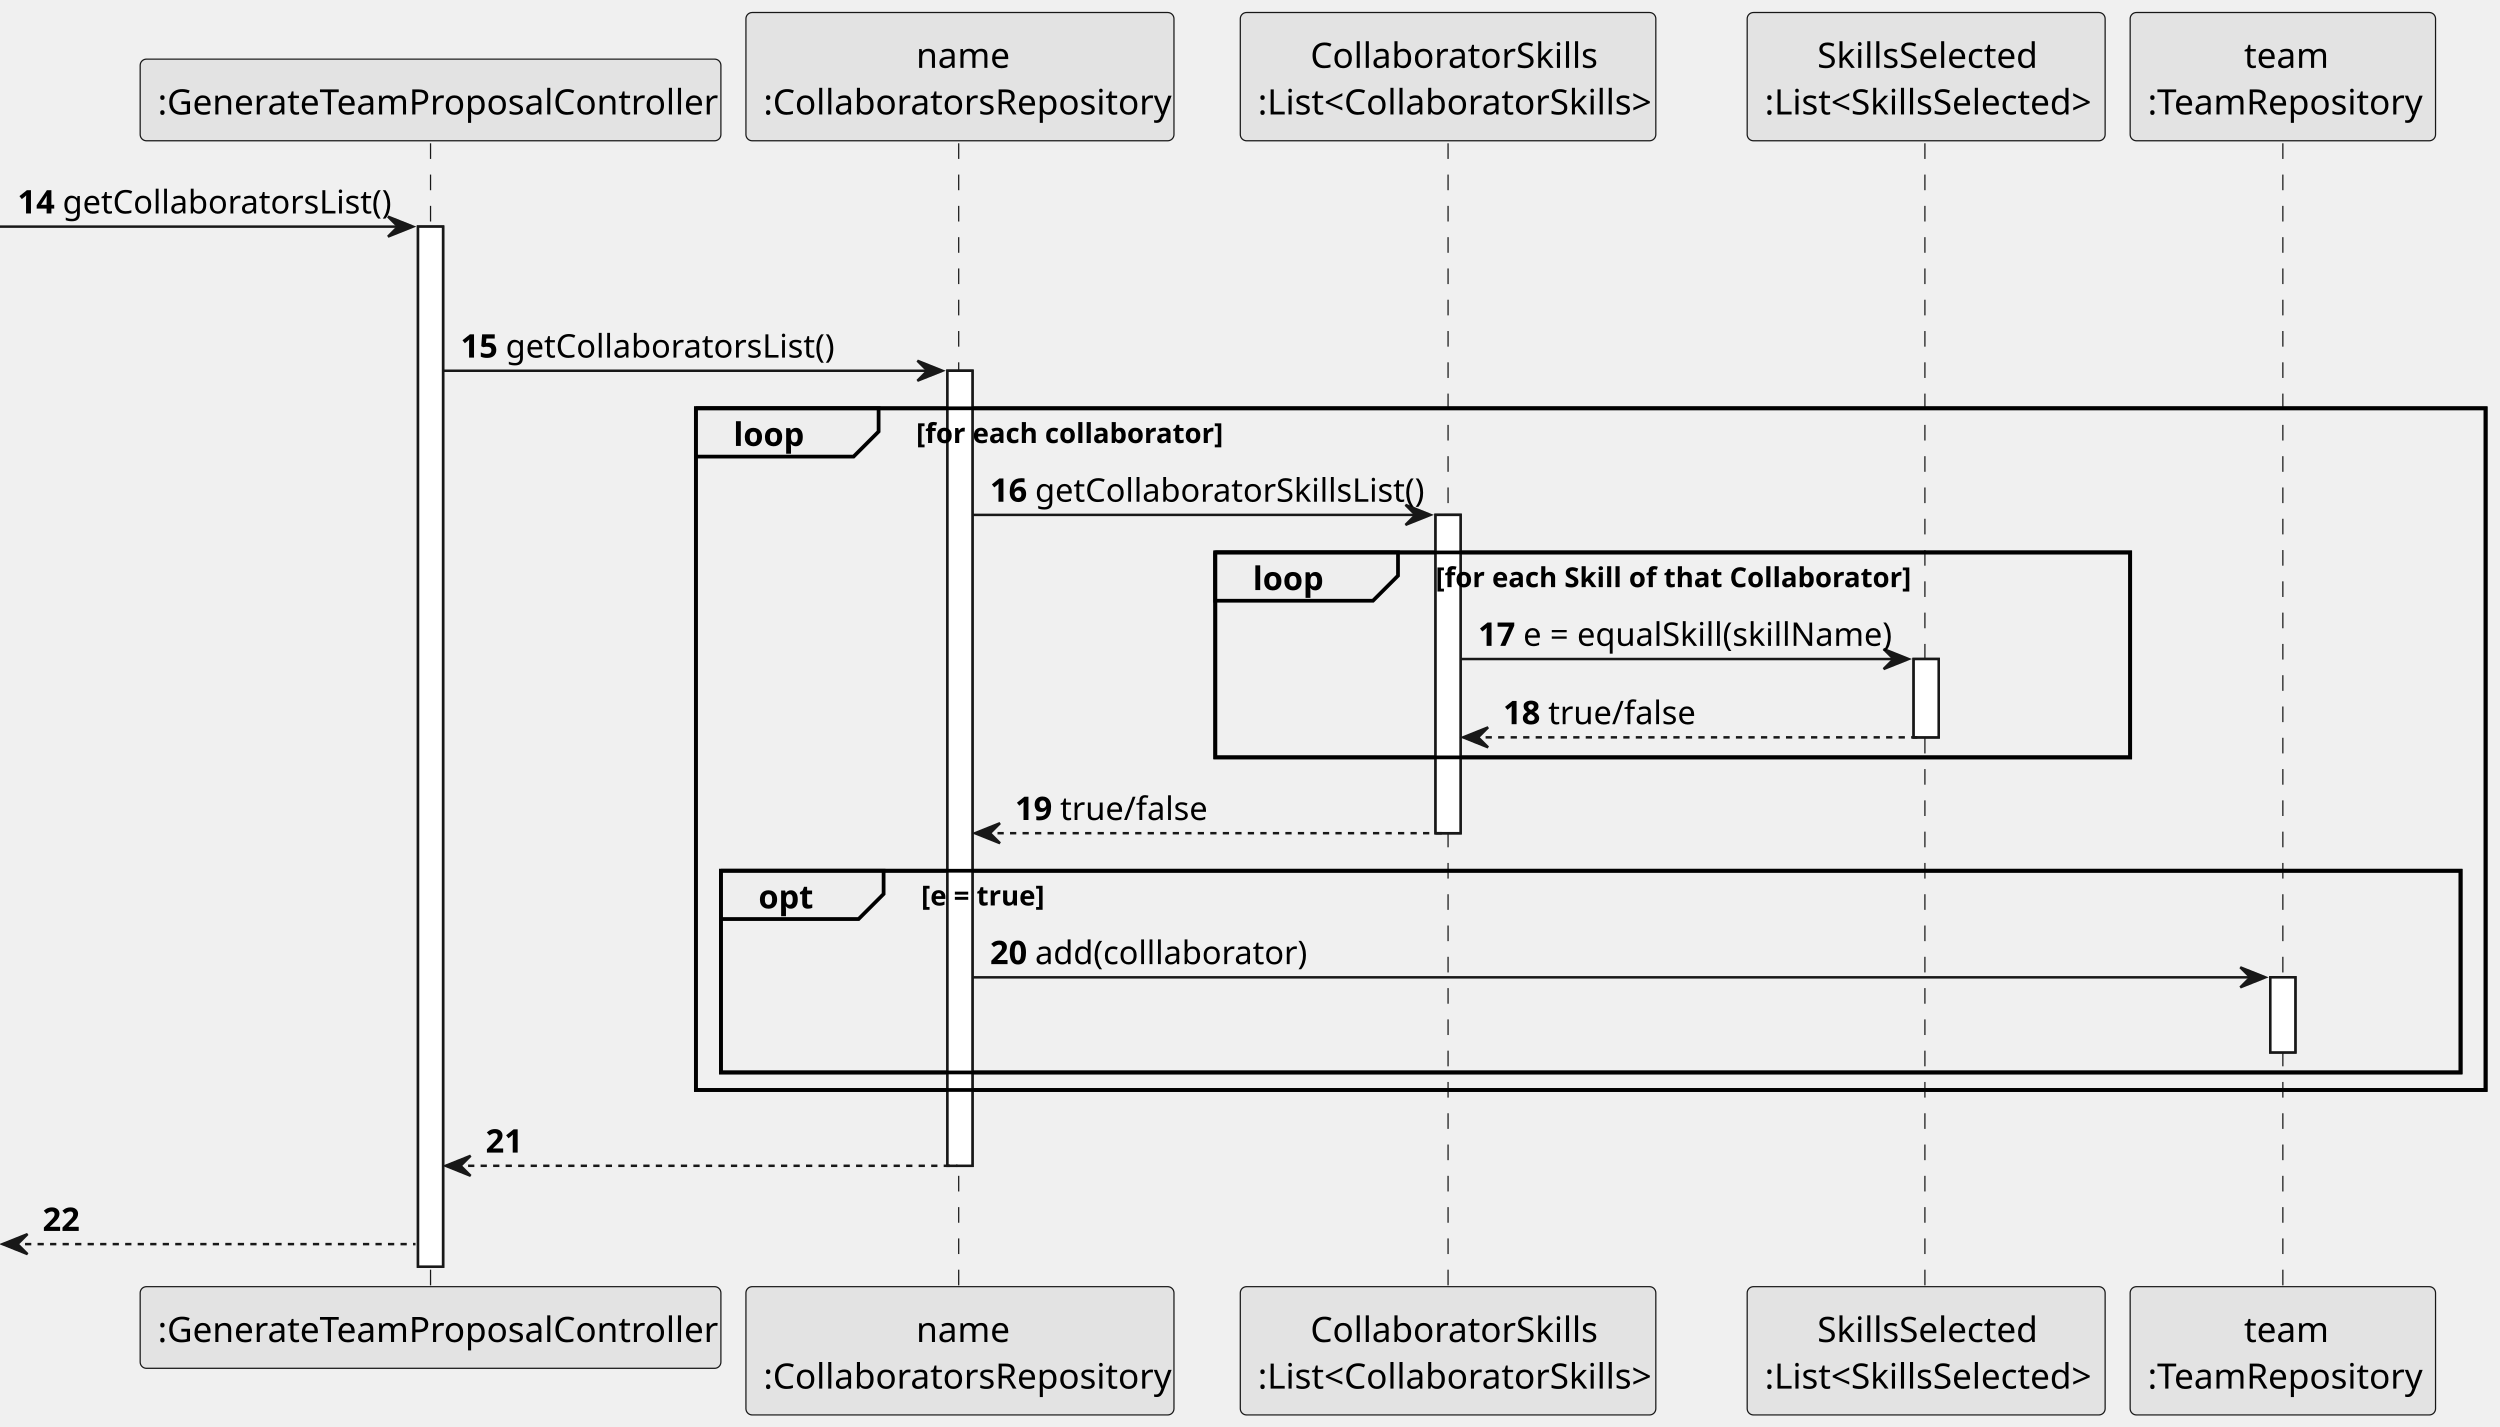
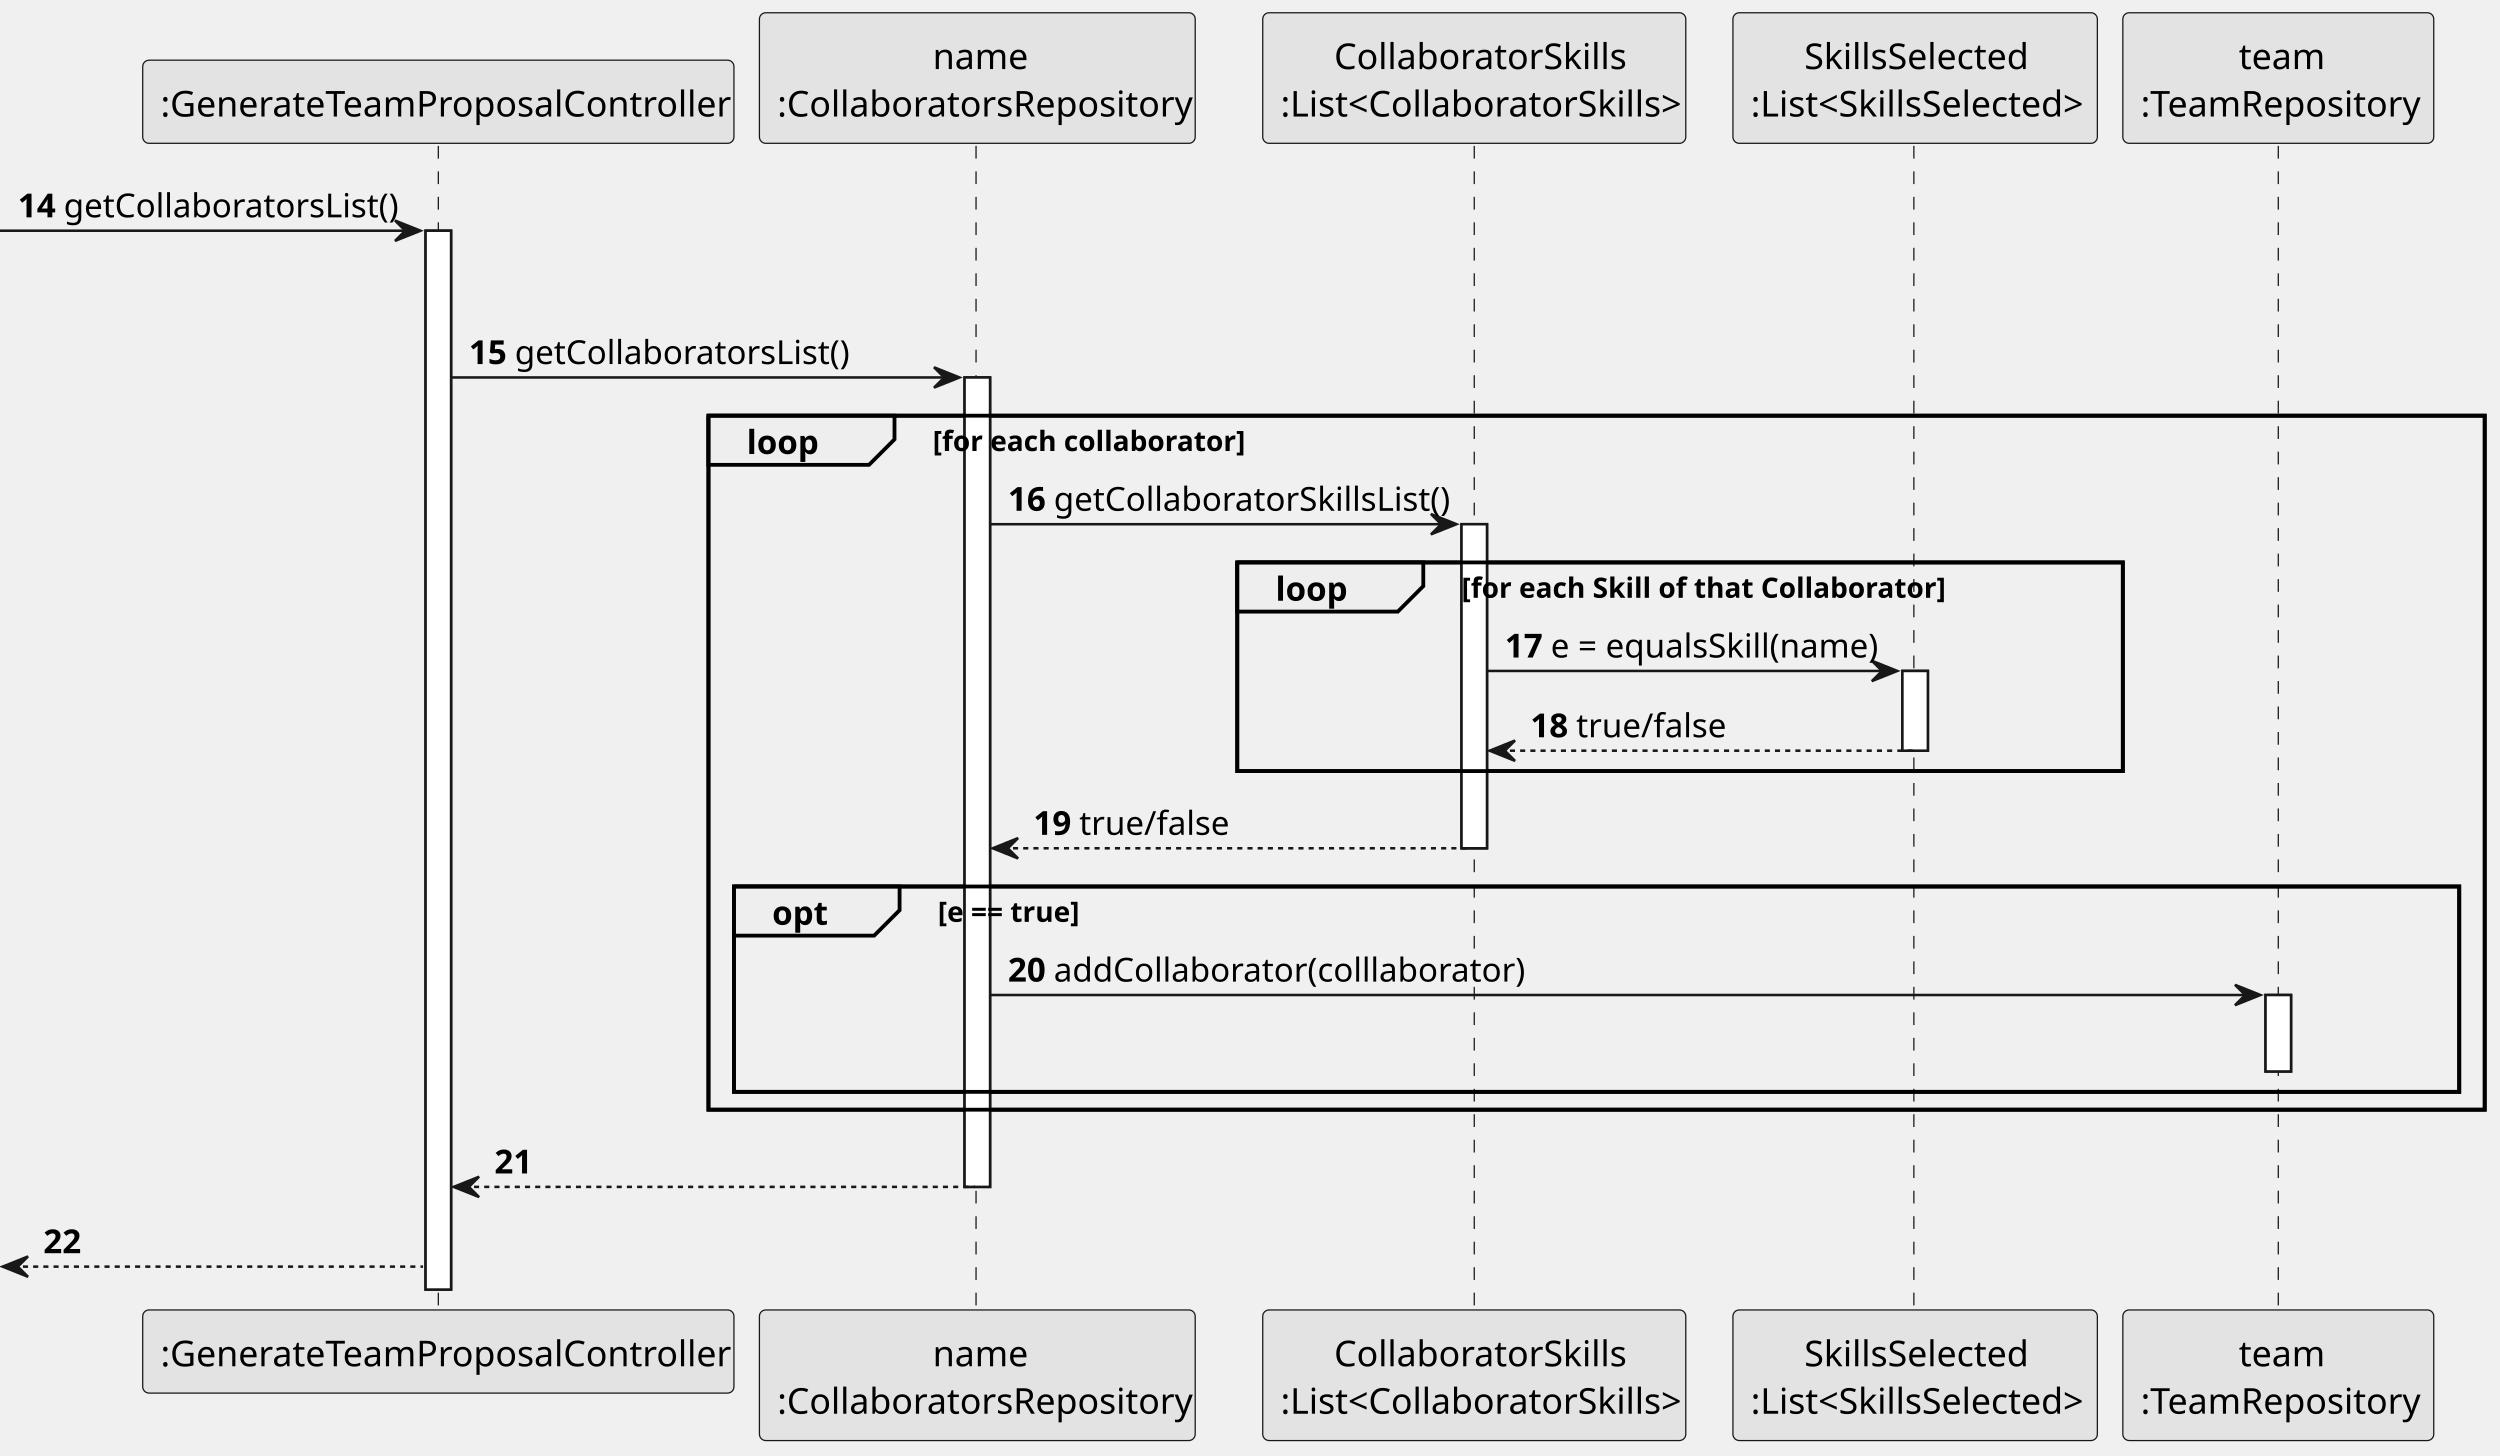
- <svg xmlns="http://www.w3.org/2000/svg" contentStyleType="text/css" height="456.8px" preserveAspectRatio="none" style="width:799px;height:456px;background:#FFFFFF;" version="1.1" viewBox="0 0 799 456" width="799.2px" zoomAndPan="magnify">
+ <svg xmlns="http://www.w3.org/2000/svg" contentStyleType="text/css" height="571px" preserveAspectRatio="none" style="width:981px;height:571px;background:#FFFFFF;" version="1.1" viewBox="0 0 981 571" width="981px" zoomAndPan="magnify">
  <defs />
  <g>
-     <rect fill="#FFFFFF" height="332.394" style="stroke:#181818;stroke-width:0.8;" width="8" x="133.6" y="72.427" />
-     <rect fill="#FFFFFF" height="254.095" style="stroke:#181818;stroke-width:0.8;" width="8" x="302.8" y="118.492" />
-     <rect fill="#FFFFFF" height="101.731" style="stroke:#181818;stroke-width:0.8;" width="8" x="458.8" y="164.558" />
-     <rect fill="#FFFFFF" height="25.033" style="stroke:#181818;stroke-width:0.8;" width="8" x="611.6" y="210.623" />
-     <rect fill="#FFFFFF" height="24" style="stroke:#181818;stroke-width:0.8;" width="8" x="725.6" y="312.355" />
-     <rect fill="none" height="217.863" style="stroke:#000000;stroke-width:1.2;" width="572" x="222.4" y="130.492" />
-     <rect fill="none" height="65.498" style="stroke:#000000;stroke-width:1.2;" width="292.4" x="388.4" y="176.558" />
-     <rect fill="none" height="64.466" style="stroke:#000000;stroke-width:1.2;" width="556" x="230.4" y="278.289" />
-     <line style="stroke:#181818;stroke-width:0.4;stroke-dasharray:5.0,5.0;" x1="137.6" x2="137.6" y1="45.794" y2="412.02" />
-     <line style="stroke:#181818;stroke-width:0.4;stroke-dasharray:5.0,5.0;" x1="306.4" x2="306.4" y1="45.794" y2="412.02" />
-     <line style="stroke:#181818;stroke-width:0.4;stroke-dasharray:5.0,5.0;" x1="462.8" x2="462.8" y1="45.794" y2="412.02" />
-     <line style="stroke:#181818;stroke-width:0.4;stroke-dasharray:5.0,5.0;" x1="615.2" x2="615.2" y1="45.794" y2="412.02" />
-     <line style="stroke:#181818;stroke-width:0.4;stroke-dasharray:5.0,5.0;" x1="729.6" x2="729.6" y1="45.794" y2="412.02" />
-     <rect fill="#E3E3E3" height="26.097" rx="2" ry="2" style="stroke:#181818;stroke-width:0.4;" width="185.6" x="44.8" y="18.897" />
-     <text fill="#000000" font-family="sans-serif" font-size="11.2" lengthAdjust="spacing" textLength="174.4" x="50.4" y="36.583">:GenerateTeamProposalController</text>
-     <rect fill="#E3E3E3" height="26.097" rx="2" ry="2" style="stroke:#181818;stroke-width:0.4;" width="185.6" x="44.8" y="411.22" />
-     <text fill="#000000" font-family="sans-serif" font-size="11.2" lengthAdjust="spacing" textLength="174.4" x="50.4" y="428.906">:GenerateTeamProposalController</text>
-     <rect fill="#E3E3E3" height="40.994" rx="2" ry="2" style="stroke:#181818;stroke-width:0.4;" width="136.8" x="238.4" y="4" />
-     <text fill="#000000" font-family="sans-serif" font-size="11.2" lengthAdjust="spacing" textLength="28" x="292.8" y="21.686">name</text>
-     <text fill="#000000" font-family="sans-serif" font-size="11.2" lengthAdjust="spacing" textLength="125.6" x="244" y="36.583">:CollaboratorsRepository</text>
-     <rect fill="#E3E3E3" height="40.994" rx="2" ry="2" style="stroke:#181818;stroke-width:0.4;" width="136.8" x="238.4" y="411.22" />
-     <text fill="#000000" font-family="sans-serif" font-size="11.2" lengthAdjust="spacing" textLength="28" x="292.8" y="428.906">name</text>
-     <text fill="#000000" font-family="sans-serif" font-size="11.2" lengthAdjust="spacing" textLength="125.6" x="244" y="443.803">:CollaboratorsRepository</text>
-     <rect fill="#E3E3E3" height="40.994" rx="2" ry="2" style="stroke:#181818;stroke-width:0.4;" width="132.8" x="396.4" y="4" />
-     <text fill="#000000" font-family="sans-serif" font-size="11.2" lengthAdjust="spacing" textLength="88" x="418.8" y="21.686">CollaboratorSkills</text>
-     <text fill="#000000" font-family="sans-serif" font-size="11.2" lengthAdjust="spacing" textLength="121.6" x="402" y="36.583">:List&lt;CollaboratorSkills&gt;</text>
-     <rect fill="#E3E3E3" height="40.994" rx="2" ry="2" style="stroke:#181818;stroke-width:0.4;" width="132.8" x="396.4" y="411.22" />
-     <text fill="#000000" font-family="sans-serif" font-size="11.2" lengthAdjust="spacing" textLength="88" x="418.8" y="428.906">CollaboratorSkills</text>
-     <text fill="#000000" font-family="sans-serif" font-size="11.2" lengthAdjust="spacing" textLength="121.6" x="402" y="443.803">:List&lt;CollaboratorSkills&gt;</text>
-     <rect fill="#E3E3E3" height="40.994" rx="2" ry="2" style="stroke:#181818;stroke-width:0.4;" width="114.4" x="558.4" y="4" />
-     <text fill="#000000" font-family="sans-serif" font-size="11.2" lengthAdjust="spacing" textLength="69.6" x="580.8" y="21.686">SkillsSelected</text>
-     <text fill="#000000" font-family="sans-serif" font-size="11.2" lengthAdjust="spacing" textLength="103.2" x="564" y="36.583">:List&lt;SkillsSelected&gt;</text>
-     <rect fill="#E3E3E3" height="40.994" rx="2" ry="2" style="stroke:#181818;stroke-width:0.4;" width="114.4" x="558.4" y="411.22" />
-     <text fill="#000000" font-family="sans-serif" font-size="11.2" lengthAdjust="spacing" textLength="69.6" x="580.8" y="428.906">SkillsSelected</text>
-     <text fill="#000000" font-family="sans-serif" font-size="11.2" lengthAdjust="spacing" textLength="103.2" x="564" y="443.803">:List&lt;SkillsSelected&gt;</text>
-     <rect fill="#E3E3E3" height="40.994" rx="2" ry="2" style="stroke:#181818;stroke-width:0.4;" width="97.6" x="680.8" y="4" />
-     <text fill="#000000" font-family="sans-serif" font-size="11.2" lengthAdjust="spacing" textLength="24.8" x="717.2" y="21.686">team</text>
-     <text fill="#000000" font-family="sans-serif" font-size="11.2" lengthAdjust="spacing" textLength="86.4" x="686.4" y="36.583">:TeamRepository</text>
-     <rect fill="#E3E3E3" height="40.994" rx="2" ry="2" style="stroke:#181818;stroke-width:0.4;" width="97.6" x="680.8" y="411.22" />
-     <text fill="#000000" font-family="sans-serif" font-size="11.2" lengthAdjust="spacing" textLength="24.8" x="717.2" y="428.906">team</text>
-     <text fill="#000000" font-family="sans-serif" font-size="11.2" lengthAdjust="spacing" textLength="86.4" x="686.4" y="443.803">:TeamRepository</text>
-     <rect fill="#FFFFFF" height="332.394" style="stroke:#181818;stroke-width:0.8;" width="8" x="133.6" y="72.427" />
-     <rect fill="#FFFFFF" height="254.095" style="stroke:#181818;stroke-width:0.8;" width="8" x="302.8" y="118.492" />
-     <rect fill="#FFFFFF" height="101.731" style="stroke:#181818;stroke-width:0.8;" width="8" x="458.8" y="164.558" />
-     <rect fill="#FFFFFF" height="25.033" style="stroke:#181818;stroke-width:0.8;" width="8" x="611.6" y="210.623" />
-     <rect fill="#FFFFFF" height="24" style="stroke:#181818;stroke-width:0.8;" width="8" x="725.6" y="312.355" />
-     <polygon fill="#181818" points="124,69.227,132,72.427,124,75.627,127.2,72.427" style="stroke:#181818;stroke-width:0.8;" />
-     <line style="stroke:#181818;stroke-width:0.8;" x1="0" x2="128.8" y1="72.427" y2="72.427" />
-     <text fill="#000000" font-family="sans-serif" font-size="10.4" font-weight="bold" lengthAdjust="spacing" textLength="11.2" x="5.6" y="68.216">14</text>
-     <text fill="#000000" font-family="sans-serif" font-size="10.4" lengthAdjust="spacing" textLength="98.4" x="20" y="68.216">getCollaboratorsList()</text>
-     <polygon fill="#181818" points="293.2,115.292,301.2,118.492,293.2,121.692,296.4,118.492" style="stroke:#181818;stroke-width:0.8;" />
-     <line style="stroke:#181818;stroke-width:0.8;" x1="141.6" x2="298" y1="118.492" y2="118.492" />
-     <text fill="#000000" font-family="sans-serif" font-size="10.4" font-weight="bold" lengthAdjust="spacing" textLength="11.2" x="147.2" y="114.282">15</text>
-     <text fill="#000000" font-family="sans-serif" font-size="10.4" lengthAdjust="spacing" textLength="98.4" x="161.6" y="114.282">getCollaboratorsList()</text>
-     <path d="M222.4,130.492 L280.8,130.492 L280.8,137.925 L272.8,145.925 L222.4,145.925 L222.4,130.492 " fill="#EEEEEE" style="stroke:#000000;stroke-width:1.2;" />
-     <rect fill="none" height="217.863" style="stroke:#000000;stroke-width:1.2;" width="572" x="222.4" y="130.492" />
-     <text fill="#000000" font-family="sans-serif" font-size="10.4" font-weight="bold" lengthAdjust="spacing" textLength="22.4" x="234.4" y="142.515">loop</text>
-     <text fill="#000000" font-family="sans-serif" font-size="8.8" font-weight="bold" lengthAdjust="spacing" textLength="97.6" x="292.8" y="141.588">[for each collaborator]</text>
-     <polygon fill="#181818" points="449.2,161.358,457.2,164.558,449.2,167.758,452.4,164.558" style="stroke:#181818;stroke-width:0.8;" />
-     <line style="stroke:#181818;stroke-width:0.8;" x1="310.8" x2="454" y1="164.558" y2="164.558" />
-     <text fill="#000000" font-family="sans-serif" font-size="10.4" font-weight="bold" lengthAdjust="spacing" textLength="11.2" x="316.4" y="160.348">16</text>
-     <text fill="#000000" font-family="sans-serif" font-size="10.4" lengthAdjust="spacing" textLength="118.4" x="330.8" y="160.348">getCollaboratorSkillsList()</text>
-     <path d="M388.4,176.558 L446.8,176.558 L446.8,183.991 L438.8,191.991 L388.4,191.991 L388.4,176.558 " fill="#EEEEEE" style="stroke:#000000;stroke-width:1.2;" />
-     <rect fill="none" height="65.498" style="stroke:#000000;stroke-width:1.2;" width="292.4" x="388.4" y="176.558" />
-     <text fill="#000000" font-family="sans-serif" font-size="10.4" font-weight="bold" lengthAdjust="spacing" textLength="22.4" x="400.4" y="188.581">loop</text>
-     <text fill="#000000" font-family="sans-serif" font-size="8.8" font-weight="bold" lengthAdjust="spacing" textLength="150.4" x="458.8" y="187.654">[for each Skill of that Collaborator]</text>
-     <polygon fill="#181818" points="602,207.423,610,210.623,602,213.823,605.2,210.623" style="stroke:#181818;stroke-width:0.8;" />
-     <line style="stroke:#181818;stroke-width:0.8;" x1="466.8" x2="606.8" y1="210.623" y2="210.623" />
-     <text fill="#000000" font-family="sans-serif" font-size="10.4" font-weight="bold" lengthAdjust="spacing" textLength="11.2" x="472.4" y="206.413">17</text>
-     <text fill="#000000" font-family="sans-serif" font-size="10.4" lengthAdjust="spacing" textLength="115.2" x="486.8" y="206.413">e = equalSkill(skillName)</text>
-     <polygon fill="#181818" points="475.6,232.456,467.6,235.656,475.6,238.856,472.4,235.656" style="stroke:#181818;stroke-width:0.8;" />
-     <line style="stroke:#181818;stroke-width:0.8;stroke-dasharray:2.0,2.0;" x1="470.8" x2="614.8" y1="235.656" y2="235.656" />
-     <text fill="#000000" font-family="sans-serif" font-size="10.4" font-weight="bold" lengthAdjust="spacing" textLength="11.2" x="480.4" y="231.446">18</text>
-     <text fill="#000000" font-family="sans-serif" font-size="10.4" lengthAdjust="spacing" textLength="42.4" x="494.8" y="231.446">true/false</text>
-     <polygon fill="#181818" points="319.6,263.089,311.6,266.289,319.6,269.489,316.4,266.289" style="stroke:#181818;stroke-width:0.8;" />
-     <line style="stroke:#181818;stroke-width:0.8;stroke-dasharray:2.0,2.0;" x1="314.8" x2="462" y1="266.289" y2="266.289" />
-     <text fill="#000000" font-family="sans-serif" font-size="10.4" font-weight="bold" lengthAdjust="spacing" textLength="11.2" x="324.4" y="262.079">19</text>
-     <text fill="#000000" font-family="sans-serif" font-size="10.4" lengthAdjust="spacing" textLength="42.4" x="338.8" y="262.079">true/false</text>
-     <path d="M230.4,278.289 L282.4,278.289 L282.4,285.722 L274.4,293.722 L230.4,293.722 L230.4,278.289 " fill="#EEEEEE" style="stroke:#000000;stroke-width:1.2;" />
-     <rect fill="none" height="64.466" style="stroke:#000000;stroke-width:1.2;" width="556" x="230.4" y="278.289" />
-     <text fill="#000000" font-family="sans-serif" font-size="10.4" font-weight="bold" lengthAdjust="spacing" textLength="16" x="242.4" y="290.312">opt</text>
-     <text fill="#000000" font-family="sans-serif" font-size="8.8" font-weight="bold" lengthAdjust="spacing" textLength="40" x="294.4" y="289.385">[e = true]</text>
-     <polygon fill="#181818" points="716,309.155,724,312.355,716,315.555,719.2,312.355" style="stroke:#181818;stroke-width:0.8;" />
-     <line style="stroke:#181818;stroke-width:0.8;" x1="310.8" x2="720.8" y1="312.355" y2="312.355" />
-     <text fill="#000000" font-family="sans-serif" font-size="10.4" font-weight="bold" lengthAdjust="spacing" textLength="11.2" x="316.4" y="308.144">20</text>
-     <text fill="#000000" font-family="sans-serif" font-size="10.4" lengthAdjust="spacing" textLength="79.2" x="330.8" y="308.144">add(colllaborator)</text>
-     <polygon fill="#181818" points="150.4,369.387,142.4,372.587,150.4,375.788,147.2,372.587" style="stroke:#181818;stroke-width:0.8;" />
-     <line style="stroke:#181818;stroke-width:0.8;stroke-dasharray:2.0,2.0;" x1="145.6" x2="306" y1="372.587" y2="372.587" />
-     <text fill="#000000" font-family="sans-serif" font-size="10.4" font-weight="bold" lengthAdjust="spacing" textLength="11.2" x="155.2" y="368.377">21</text>
-     <text fill="#000000" font-family="sans-serif" font-size="10.4" lengthAdjust="spacing" textLength="3.2" x="169.6" y="368.377"> </text>
-     <polygon fill="#181818" points="8.8,394.42,0.8,397.62,8.8,400.82,5.6,397.62" style="stroke:#181818;stroke-width:0.8;" />
-     <line style="stroke:#181818;stroke-width:0.8;stroke-dasharray:2.0,2.0;" x1="4" x2="132.8" y1="397.62" y2="397.62" />
-     <text fill="#000000" font-family="sans-serif" font-size="10.4" font-weight="bold" lengthAdjust="spacing" textLength="11.2" x="13.6" y="393.41">22</text>
-     <text fill="#000000" font-family="sans-serif" font-size="10.4" lengthAdjust="spacing" textLength="3.2" x="28" y="393.41"> </text>
+     <rect fill="#FFFFFF" height="415.492" style="stroke:#181818;stroke-width:1.0;" width="10" x="167" y="90.533" />
+     <rect fill="#FFFFFF" height="317.619" style="stroke:#181818;stroke-width:1.0;" width="10" x="378.5" y="148.115" />
+     <rect fill="#FFFFFF" height="127.164" style="stroke:#181818;stroke-width:1.0;" width="10" x="573.5" y="205.697" />
+     <rect fill="#FFFFFF" height="31.291" style="stroke:#181818;stroke-width:1.0;" width="10" x="746.5" y="263.279" />
+     <rect fill="#FFFFFF" height="30" style="stroke:#181818;stroke-width:1.0;" width="10" x="889" y="390.443" />
+     <rect fill="none" height="272.328" style="stroke:#000000;stroke-width:1.5;" width="697" x="278" y="163.115" />
+     <rect fill="none" height="81.873" style="stroke:#000000;stroke-width:1.5;" width="347.5" x="485.5" y="220.697" />
+     <rect fill="none" height="80.582" style="stroke:#000000;stroke-width:1.5;" width="677" x="288" y="347.861" />
+     <line style="stroke:#181818;stroke-width:0.5;stroke-dasharray:5.0,5.0;" x1="172" x2="172" y1="57.242" y2="515.025" />
+     <line style="stroke:#181818;stroke-width:0.5;stroke-dasharray:5.0,5.0;" x1="383" x2="383" y1="57.242" y2="515.025" />
+     <line style="stroke:#181818;stroke-width:0.5;stroke-dasharray:5.0,5.0;" x1="578.5" x2="578.5" y1="57.242" y2="515.025" />
+     <line style="stroke:#181818;stroke-width:0.5;stroke-dasharray:5.0,5.0;" x1="751" x2="751" y1="57.242" y2="515.025" />
+     <line style="stroke:#181818;stroke-width:0.5;stroke-dasharray:5.0,5.0;" x1="894" x2="894" y1="57.242" y2="515.025" />
+     <rect fill="#E3E3E3" height="32.621" rx="2.5" ry="2.5" style="stroke:#181818;stroke-width:0.5;" width="232" x="56" y="23.621" />
+     <text fill="#000000" font-family="sans-serif" font-size="14" lengthAdjust="spacing" textLength="218" x="63" y="45.728">:GenerateTeamProposalController</text>
+     <rect fill="#E3E3E3" height="32.621" rx="2.5" ry="2.5" style="stroke:#181818;stroke-width:0.5;" width="232" x="56" y="514.025" />
+     <text fill="#000000" font-family="sans-serif" font-size="14" lengthAdjust="spacing" textLength="218" x="63" y="536.133">:GenerateTeamProposalController</text>
+     <rect fill="#E3E3E3" height="51.242" rx="2.5" ry="2.5" style="stroke:#181818;stroke-width:0.5;" width="171" x="298" y="5" />
+     <text fill="#000000" font-family="sans-serif" font-size="14" lengthAdjust="spacing" textLength="35" x="366" y="27.107">name</text>
+     <text fill="#000000" font-family="sans-serif" font-size="14" lengthAdjust="spacing" textLength="157" x="305" y="45.728">:CollaboratorsRepository</text>
+     <rect fill="#E3E3E3" height="51.242" rx="2.5" ry="2.5" style="stroke:#181818;stroke-width:0.5;" width="171" x="298" y="514.025" />
+     <text fill="#000000" font-family="sans-serif" font-size="14" lengthAdjust="spacing" textLength="35" x="366" y="536.133">name</text>
+     <text fill="#000000" font-family="sans-serif" font-size="14" lengthAdjust="spacing" textLength="157" x="305" y="554.754">:CollaboratorsRepository</text>
+     <rect fill="#E3E3E3" height="51.242" rx="2.5" ry="2.5" style="stroke:#181818;stroke-width:0.5;" width="166" x="495.5" y="5" />
+     <text fill="#000000" font-family="sans-serif" font-size="14" lengthAdjust="spacing" textLength="110" x="523.5" y="27.107">CollaboratorSkills</text>
+     <text fill="#000000" font-family="sans-serif" font-size="14" lengthAdjust="spacing" textLength="152" x="502.5" y="45.728">:List&lt;CollaboratorSkills&gt;</text>
+     <rect fill="#E3E3E3" height="51.242" rx="2.5" ry="2.5" style="stroke:#181818;stroke-width:0.5;" width="166" x="495.5" y="514.025" />
+     <text fill="#000000" font-family="sans-serif" font-size="14" lengthAdjust="spacing" textLength="110" x="523.5" y="536.133">CollaboratorSkills</text>
+     <text fill="#000000" font-family="sans-serif" font-size="14" lengthAdjust="spacing" textLength="152" x="502.5" y="554.754">:List&lt;CollaboratorSkills&gt;</text>
+     <rect fill="#E3E3E3" height="51.242" rx="2.5" ry="2.5" style="stroke:#181818;stroke-width:0.5;" width="143" x="680" y="5" />
+     <text fill="#000000" font-family="sans-serif" font-size="14" lengthAdjust="spacing" textLength="87" x="708" y="27.107">SkillsSelected</text>
+     <text fill="#000000" font-family="sans-serif" font-size="14" lengthAdjust="spacing" textLength="129" x="687" y="45.728">:List&lt;SkillsSelected&gt;</text>
+     <rect fill="#E3E3E3" height="51.242" rx="2.5" ry="2.5" style="stroke:#181818;stroke-width:0.5;" width="143" x="680" y="514.025" />
+     <text fill="#000000" font-family="sans-serif" font-size="14" lengthAdjust="spacing" textLength="87" x="708" y="536.133">SkillsSelected</text>
+     <text fill="#000000" font-family="sans-serif" font-size="14" lengthAdjust="spacing" textLength="129" x="687" y="554.754">:List&lt;SkillsSelected&gt;</text>
+     <rect fill="#E3E3E3" height="51.242" rx="2.5" ry="2.5" style="stroke:#181818;stroke-width:0.5;" width="122" x="833" y="5" />
+     <text fill="#000000" font-family="sans-serif" font-size="14" lengthAdjust="spacing" textLength="31" x="878.5" y="27.107">team</text>
+     <text fill="#000000" font-family="sans-serif" font-size="14" lengthAdjust="spacing" textLength="108" x="840" y="45.728">:TeamRepository</text>
+     <rect fill="#E3E3E3" height="51.242" rx="2.5" ry="2.5" style="stroke:#181818;stroke-width:0.5;" width="122" x="833" y="514.025" />
+     <text fill="#000000" font-family="sans-serif" font-size="14" lengthAdjust="spacing" textLength="31" x="878.5" y="536.133">team</text>
+     <text fill="#000000" font-family="sans-serif" font-size="14" lengthAdjust="spacing" textLength="108" x="840" y="554.754">:TeamRepository</text>
+     <rect fill="#FFFFFF" height="415.492" style="stroke:#181818;stroke-width:1.0;" width="10" x="167" y="90.533" />
+     <rect fill="#FFFFFF" height="317.619" style="stroke:#181818;stroke-width:1.0;" width="10" x="378.5" y="148.115" />
+     <rect fill="#FFFFFF" height="127.164" style="stroke:#181818;stroke-width:1.0;" width="10" x="573.5" y="205.697" />
+     <rect fill="#FFFFFF" height="31.291" style="stroke:#181818;stroke-width:1.0;" width="10" x="746.5" y="263.279" />
+     <rect fill="#FFFFFF" height="30" style="stroke:#181818;stroke-width:1.0;" width="10" x="889" y="390.443" />
+     <polygon fill="#181818" points="155,86.533,165,90.533,155,94.533,159,90.533" style="stroke:#181818;stroke-width:1.0;" />
+     <line style="stroke:#181818;stroke-width:1.0;" x1="0" x2="161" y1="90.533" y2="90.533" />
+     <text fill="#000000" font-family="sans-serif" font-size="13" font-weight="bold" lengthAdjust="spacing" textLength="14" x="7" y="85.27">14</text>
+     <text fill="#000000" font-family="sans-serif" font-size="13" lengthAdjust="spacing" textLength="123" x="25" y="85.27">getCollaboratorsList()</text>
+     <polygon fill="#181818" points="366.5,144.115,376.5,148.115,366.5,152.115,370.5,148.115" style="stroke:#181818;stroke-width:1.0;" />
+     <line style="stroke:#181818;stroke-width:1.0;" x1="177" x2="372.5" y1="148.115" y2="148.115" />
+     <text fill="#000000" font-family="sans-serif" font-size="13" font-weight="bold" lengthAdjust="spacing" textLength="14" x="184" y="142.852">15</text>
+     <text fill="#000000" font-family="sans-serif" font-size="13" lengthAdjust="spacing" textLength="123" x="202" y="142.852">getCollaboratorsList()</text>
+     <path d="M278,163.115 L351,163.115 L351,172.406 L341,182.406 L278,182.406 L278,163.115 " fill="#EEEEEE" style="stroke:#000000;stroke-width:1.5;" />
+     <rect fill="none" height="272.328" style="stroke:#000000;stroke-width:1.5;" width="697" x="278" y="163.115" />
+     <text fill="#000000" font-family="sans-serif" font-size="13" font-weight="bold" lengthAdjust="spacing" textLength="28" x="293" y="178.144">loop</text>
+     <text fill="#000000" font-family="sans-serif" font-size="11" font-weight="bold" lengthAdjust="spacing" textLength="122" x="366" y="176.985">[for each collaborator]</text>
+     <polygon fill="#181818" points="561.5,201.697,571.5,205.697,561.5,209.697,565.5,205.697" style="stroke:#181818;stroke-width:1.0;" />
+     <line style="stroke:#181818;stroke-width:1.0;" x1="388.5" x2="567.5" y1="205.697" y2="205.697" />
+     <text fill="#000000" font-family="sans-serif" font-size="13" font-weight="bold" lengthAdjust="spacing" textLength="14" x="395.5" y="200.435">16</text>
+     <text fill="#000000" font-family="sans-serif" font-size="13" lengthAdjust="spacing" textLength="148" x="413.5" y="200.435">getCollaboratorSkillsList()</text>
+     <path d="M485.5,220.697 L558.5,220.697 L558.5,229.988 L548.5,239.988 L485.5,239.988 L485.5,220.697 " fill="#EEEEEE" style="stroke:#000000;stroke-width:1.5;" />
+     <rect fill="none" height="81.873" style="stroke:#000000;stroke-width:1.5;" width="347.5" x="485.5" y="220.697" />
+     <text fill="#000000" font-family="sans-serif" font-size="13" font-weight="bold" lengthAdjust="spacing" textLength="28" x="500.5" y="235.726">loop</text>
+     <text fill="#000000" font-family="sans-serif" font-size="11" font-weight="bold" lengthAdjust="spacing" textLength="188" x="573.5" y="234.567">[for each Skill of that Collaborator]</text>
+     <polygon fill="#181818" points="734.5,259.279,744.5,263.279,734.5,267.279,738.5,263.279" style="stroke:#181818;stroke-width:1.0;" />
+     <line style="stroke:#181818;stroke-width:1.0;" x1="583.5" x2="740.5" y1="263.279" y2="263.279" />
+     <text fill="#000000" font-family="sans-serif" font-size="13" font-weight="bold" lengthAdjust="spacing" textLength="14" x="590.5" y="258.017">17</text>
+     <text fill="#000000" font-family="sans-serif" font-size="13" lengthAdjust="spacing" textLength="126" x="608.5" y="258.017">e = equalsSkill(name)</text>
+     <polygon fill="#181818" points="594.5,290.57,584.5,294.57,594.5,298.57,590.5,294.57" style="stroke:#181818;stroke-width:1.0;" />
+     <line style="stroke:#181818;stroke-width:1.0;stroke-dasharray:2.0,2.0;" x1="588.5" x2="750.5" y1="294.57" y2="294.57" />
+     <text fill="#000000" font-family="sans-serif" font-size="13" font-weight="bold" lengthAdjust="spacing" textLength="14" x="600.5" y="289.308">18</text>
+     <text fill="#000000" font-family="sans-serif" font-size="13" lengthAdjust="spacing" textLength="53" x="618.5" y="289.308">true/false</text>
+     <polygon fill="#181818" points="399.5,328.861,389.5,332.861,399.5,336.861,395.5,332.861" style="stroke:#181818;stroke-width:1.0;" />
+     <line style="stroke:#181818;stroke-width:1.0;stroke-dasharray:2.0,2.0;" x1="393.5" x2="577.5" y1="332.861" y2="332.861" />
+     <text fill="#000000" font-family="sans-serif" font-size="13" font-weight="bold" lengthAdjust="spacing" textLength="14" x="405.5" y="327.599">19</text>
+     <text fill="#000000" font-family="sans-serif" font-size="13" lengthAdjust="spacing" textLength="53" x="423.5" y="327.599">true/false</text>
+     <path d="M288,347.861 L353,347.861 L353,357.152 L343,367.152 L288,367.152 L288,347.861 " fill="#EEEEEE" style="stroke:#000000;stroke-width:1.5;" />
+     <rect fill="none" height="80.582" style="stroke:#000000;stroke-width:1.5;" width="677" x="288" y="347.861" />
+     <text fill="#000000" font-family="sans-serif" font-size="13" font-weight="bold" lengthAdjust="spacing" textLength="20" x="303" y="362.89">opt</text>
+     <text fill="#000000" font-family="sans-serif" font-size="11" font-weight="bold" lengthAdjust="spacing" textLength="56" x="368" y="361.731">[e == true]</text>
+     <polygon fill="#181818" points="877,386.443,887,390.443,877,394.443,881,390.443" style="stroke:#181818;stroke-width:1.0;" />
+     <line style="stroke:#181818;stroke-width:1.0;" x1="388.5" x2="883" y1="390.443" y2="390.443" />
+     <text fill="#000000" font-family="sans-serif" font-size="13" font-weight="bold" lengthAdjust="spacing" textLength="14" x="395.5" y="385.181">20</text>
+     <text fill="#000000" font-family="sans-serif" font-size="13" lengthAdjust="spacing" textLength="168" x="413.5" y="385.181">addCollaborator(colllaborator)</text>
+     <polygon fill="#181818" points="188,461.734,178,465.734,188,469.734,184,465.734" style="stroke:#181818;stroke-width:1.0;" />
+     <line style="stroke:#181818;stroke-width:1.0;stroke-dasharray:2.0,2.0;" x1="182" x2="382.5" y1="465.734" y2="465.734" />
+     <text fill="#000000" font-family="sans-serif" font-size="13" font-weight="bold" lengthAdjust="spacing" textLength="14" x="194" y="460.472">21</text>
+     <text fill="#000000" font-family="sans-serif" font-size="13" lengthAdjust="spacing" textLength="4" x="212" y="460.472"> </text>
+     <polygon fill="#181818" points="11,493.025,1,497.025,11,501.025,7,497.025" style="stroke:#181818;stroke-width:1.0;" />
+     <line style="stroke:#181818;stroke-width:1.0;stroke-dasharray:2.0,2.0;" x1="5" x2="166" y1="497.025" y2="497.025" />
+     <text fill="#000000" font-family="sans-serif" font-size="13" font-weight="bold" lengthAdjust="spacing" textLength="14" x="17" y="491.763">22</text>
+     <text fill="#000000" font-family="sans-serif" font-size="13" lengthAdjust="spacing" textLength="4" x="35" y="491.763"> </text>
  </g>
</svg>
